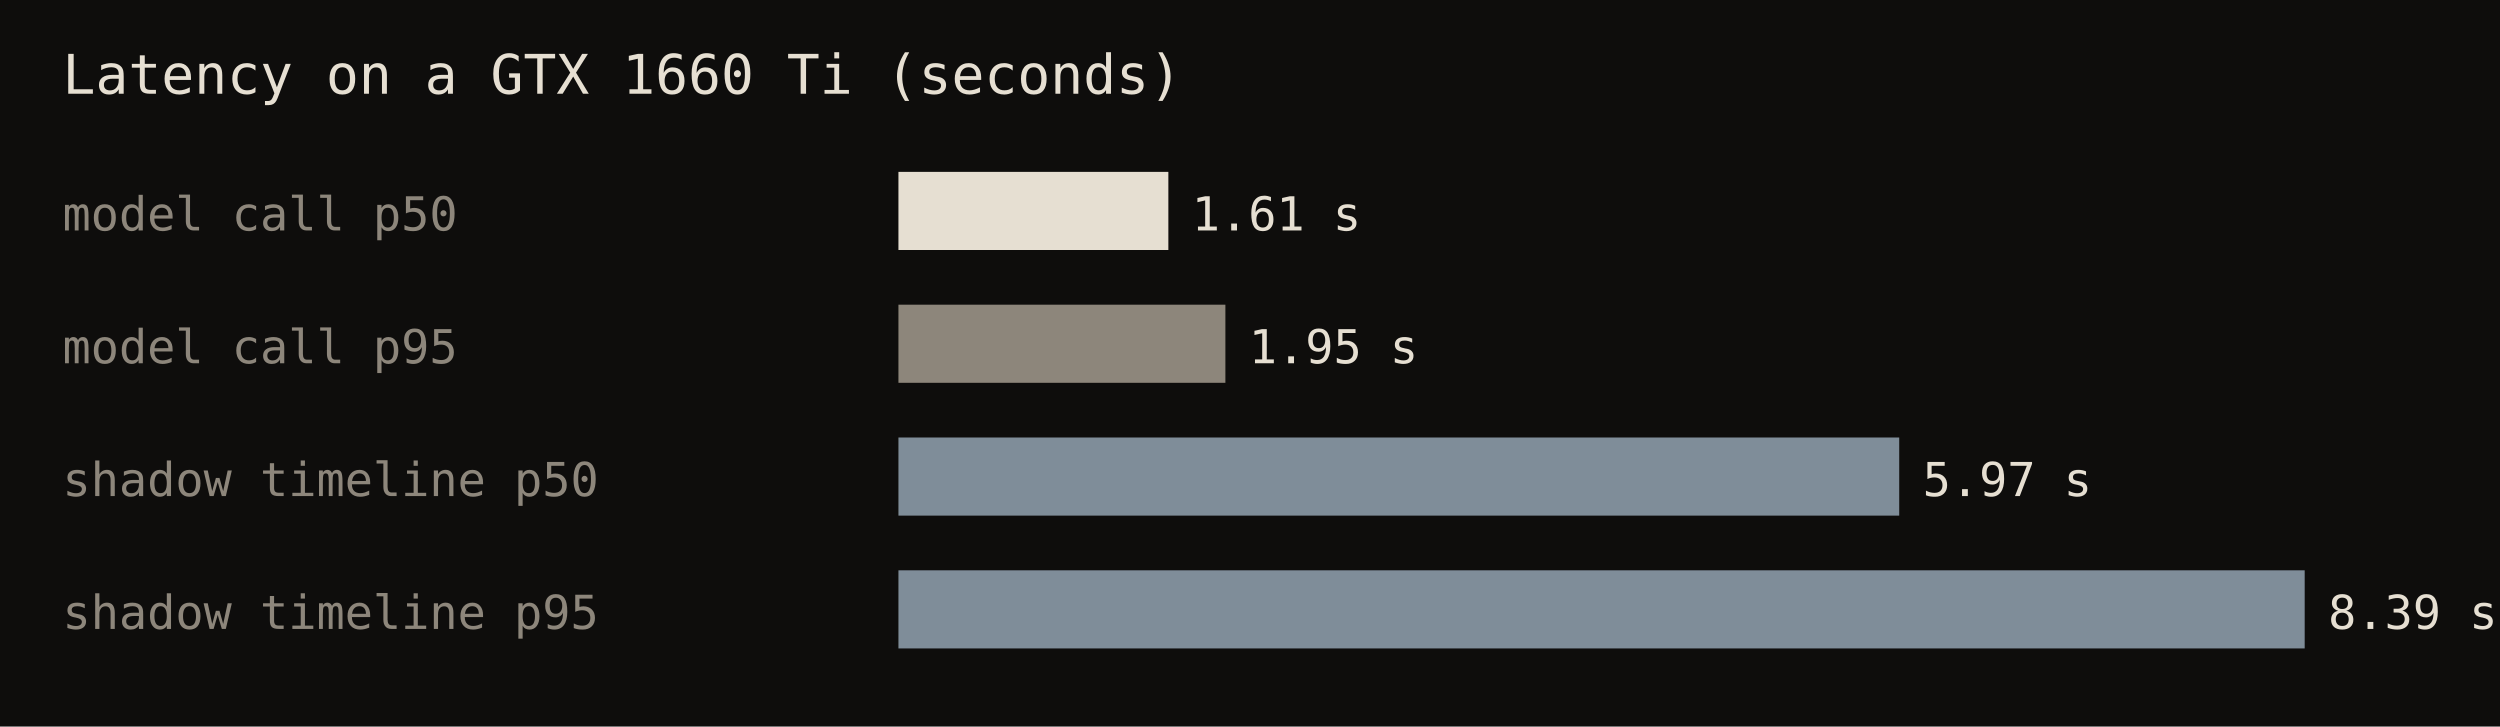
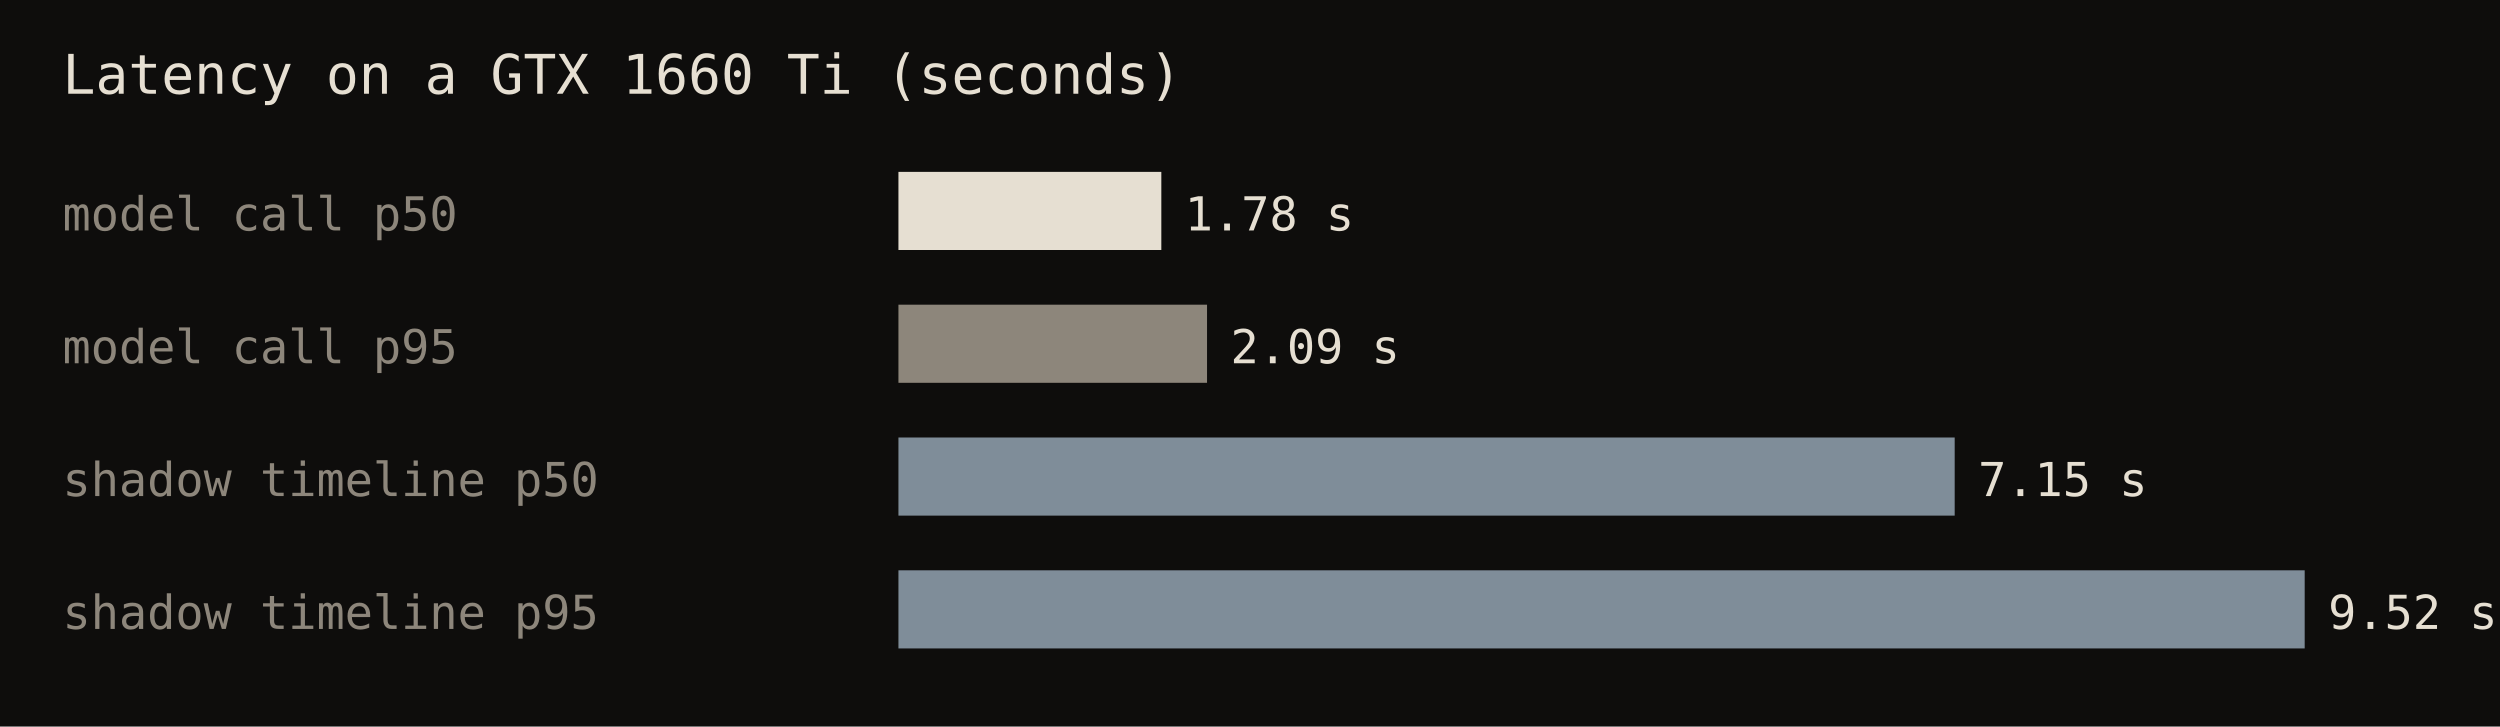
<svg xmlns="http://www.w3.org/2000/svg" width="640" height="186" font-family="ui-monospace, monospace" font-size="12">
  <rect width="100%" height="100%" fill="#0e0d0c" />
  <text x="16" y="24" fill="#e6dfd2" font-size="14">Latency on a GTX 1660 Ti (seconds)</text>
  <text x="16" y="59" fill="#8d867b">model call p50</text>
-   <rect x="230" y="44" width="69.1" height="20" fill="#e6dfd2" />
-   <text x="305.1" y="59" fill="#e6dfd2">1.61 s</text>
+   <rect x="230" y="44" width="67.3" height="20" fill="#e6dfd2" />
+   <text x="303.3" y="59" fill="#e6dfd2">1.78 s</text>
  <text x="16" y="93" fill="#8d867b">model call p95</text>
-   <rect x="230" y="78" width="83.7" height="20" fill="#8d867b" />
-   <text x="319.7" y="93" fill="#e6dfd2">1.95 s</text>
+   <rect x="230" y="78" width="79.0" height="20" fill="#8d867b" />
+   <text x="315.0" y="93" fill="#e6dfd2">2.09 s</text>
  <text x="16" y="127" fill="#8d867b">shadow timeline p50</text>
-   <rect x="230" y="112" width="256.2" height="20" fill="#7f8d99" />
-   <text x="492.2" y="127" fill="#e6dfd2">5.97 s</text>
+   <rect x="230" y="112" width="270.4" height="20" fill="#7f8d99" />
+   <text x="506.4" y="127" fill="#e6dfd2">7.15 s</text>
  <text x="16" y="161" fill="#8d867b">shadow timeline p95</text>
  <rect x="230" y="146" width="360.0" height="20" fill="#7f8d99" />
-   <text x="596.0" y="161" fill="#e6dfd2">8.39 s</text>
+   <text x="596.0" y="161" fill="#e6dfd2">9.52 s</text>
</svg>
